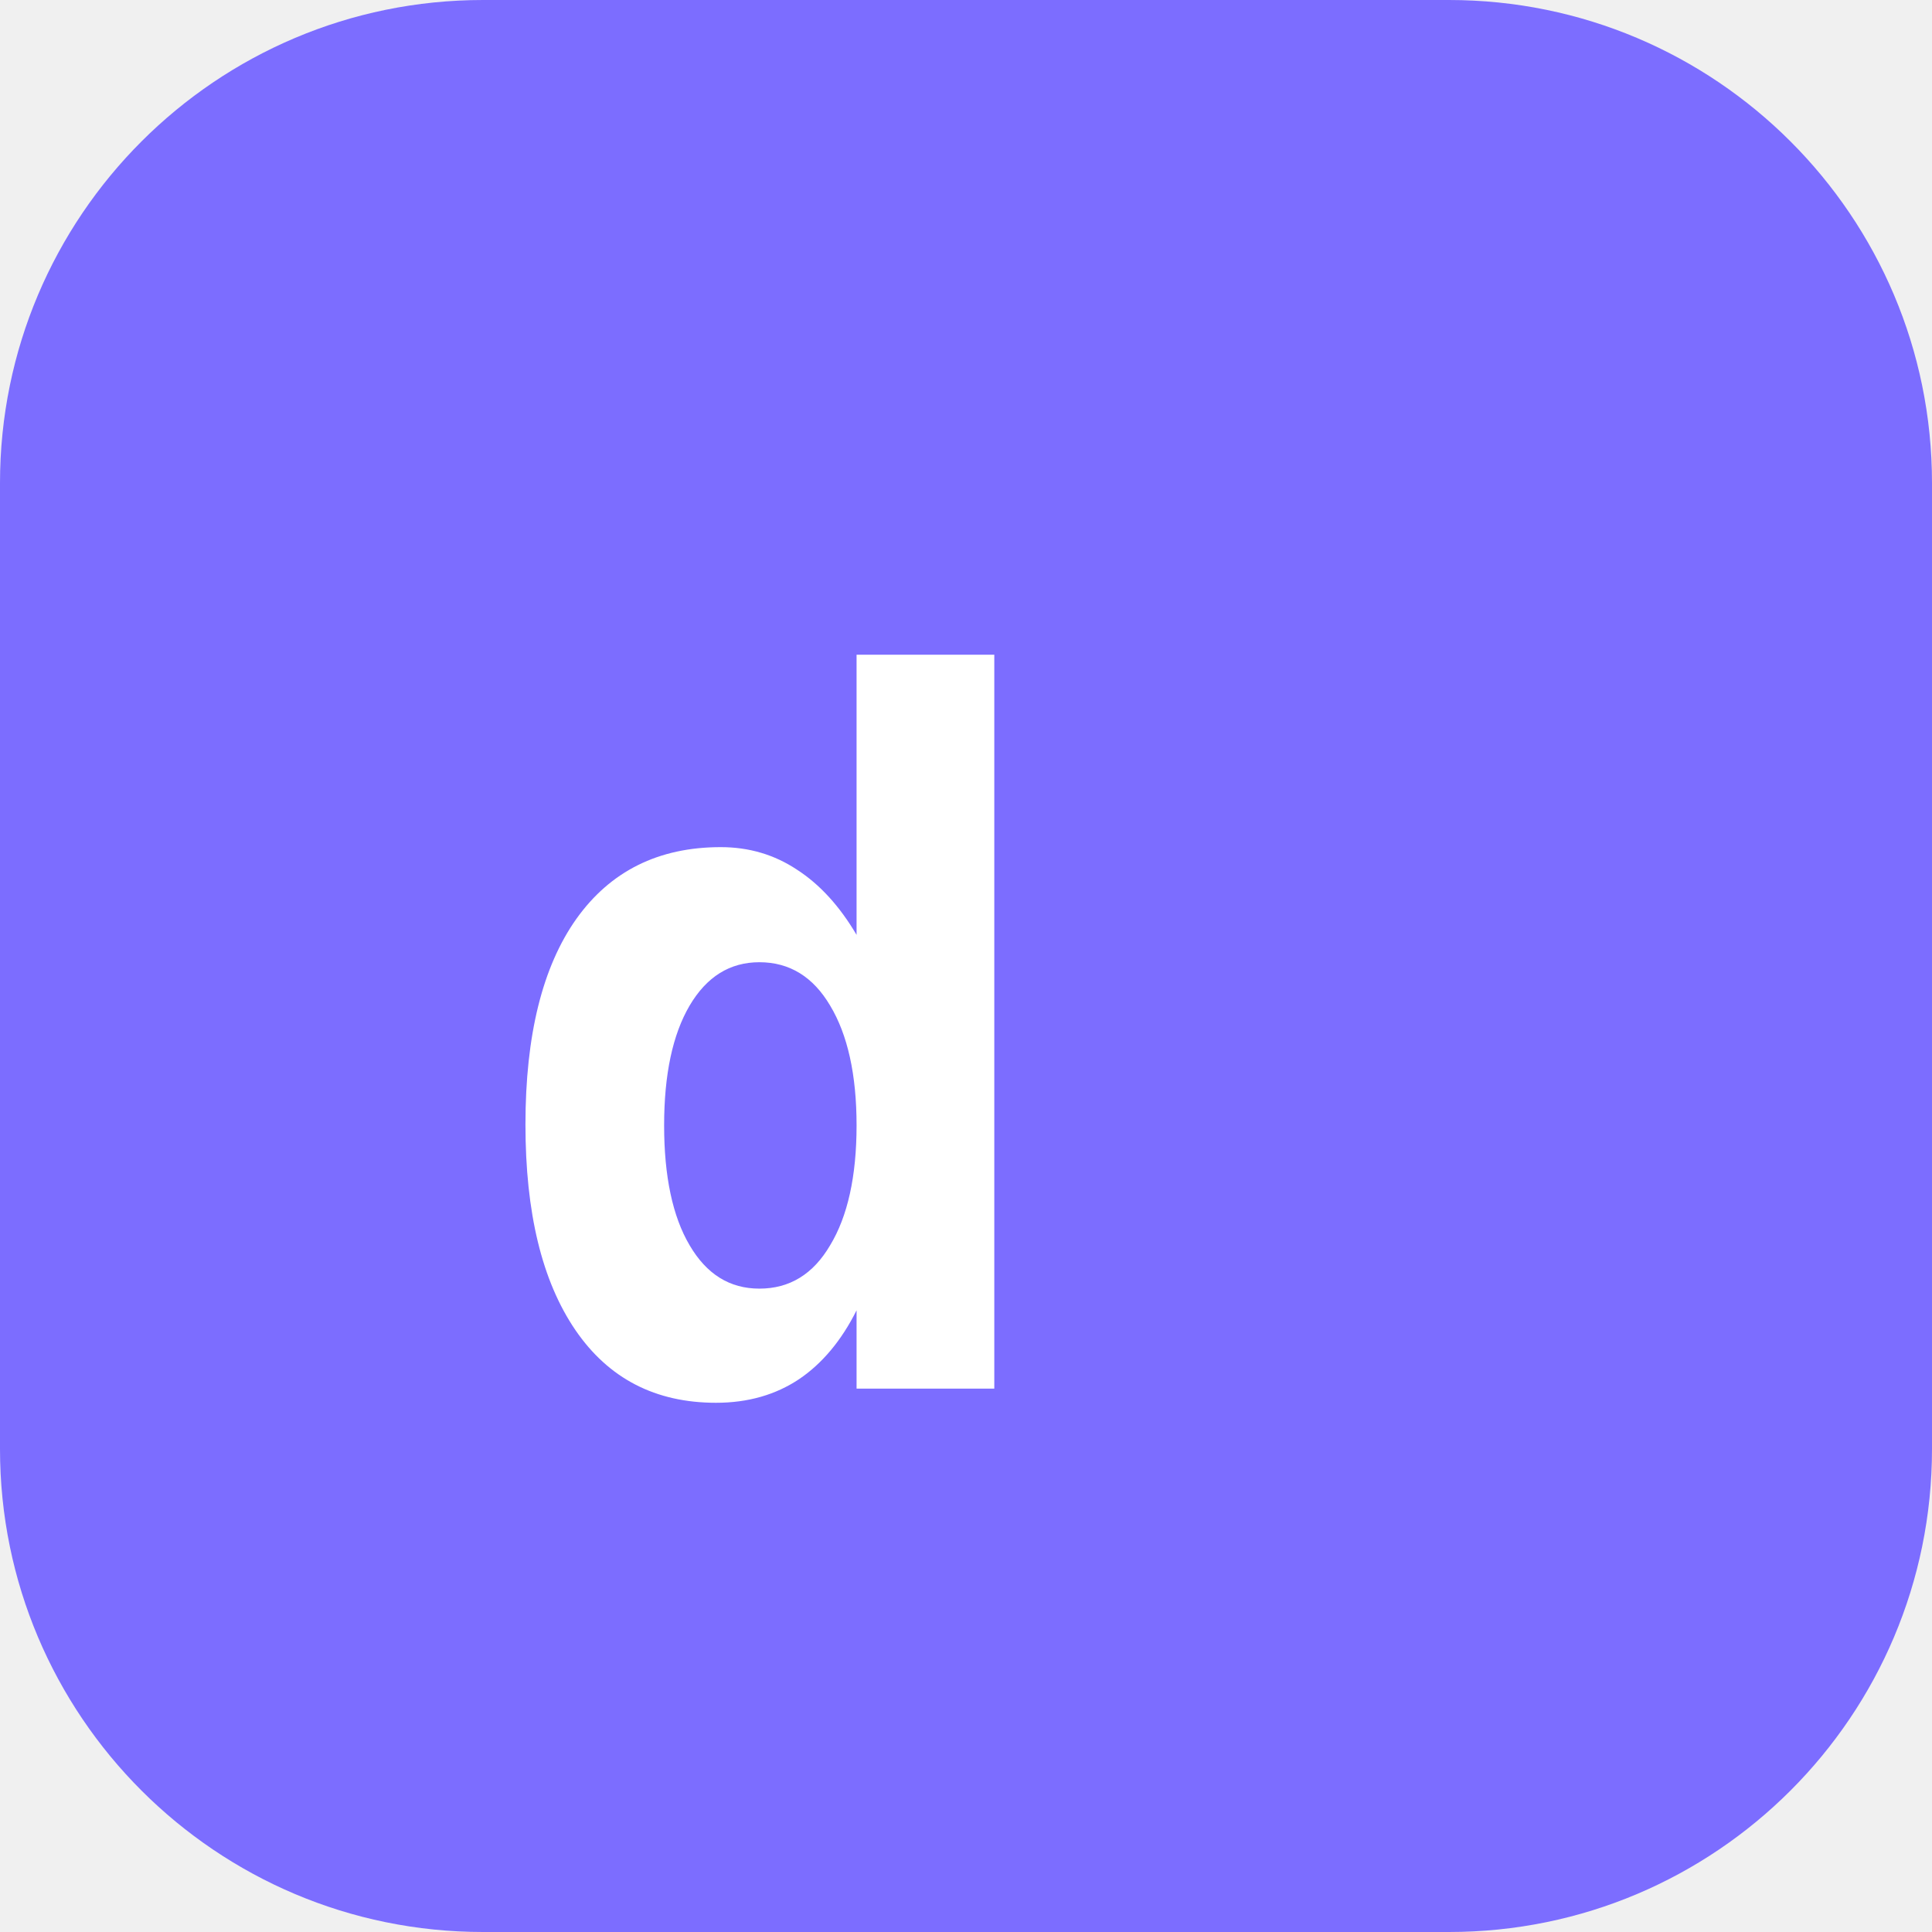
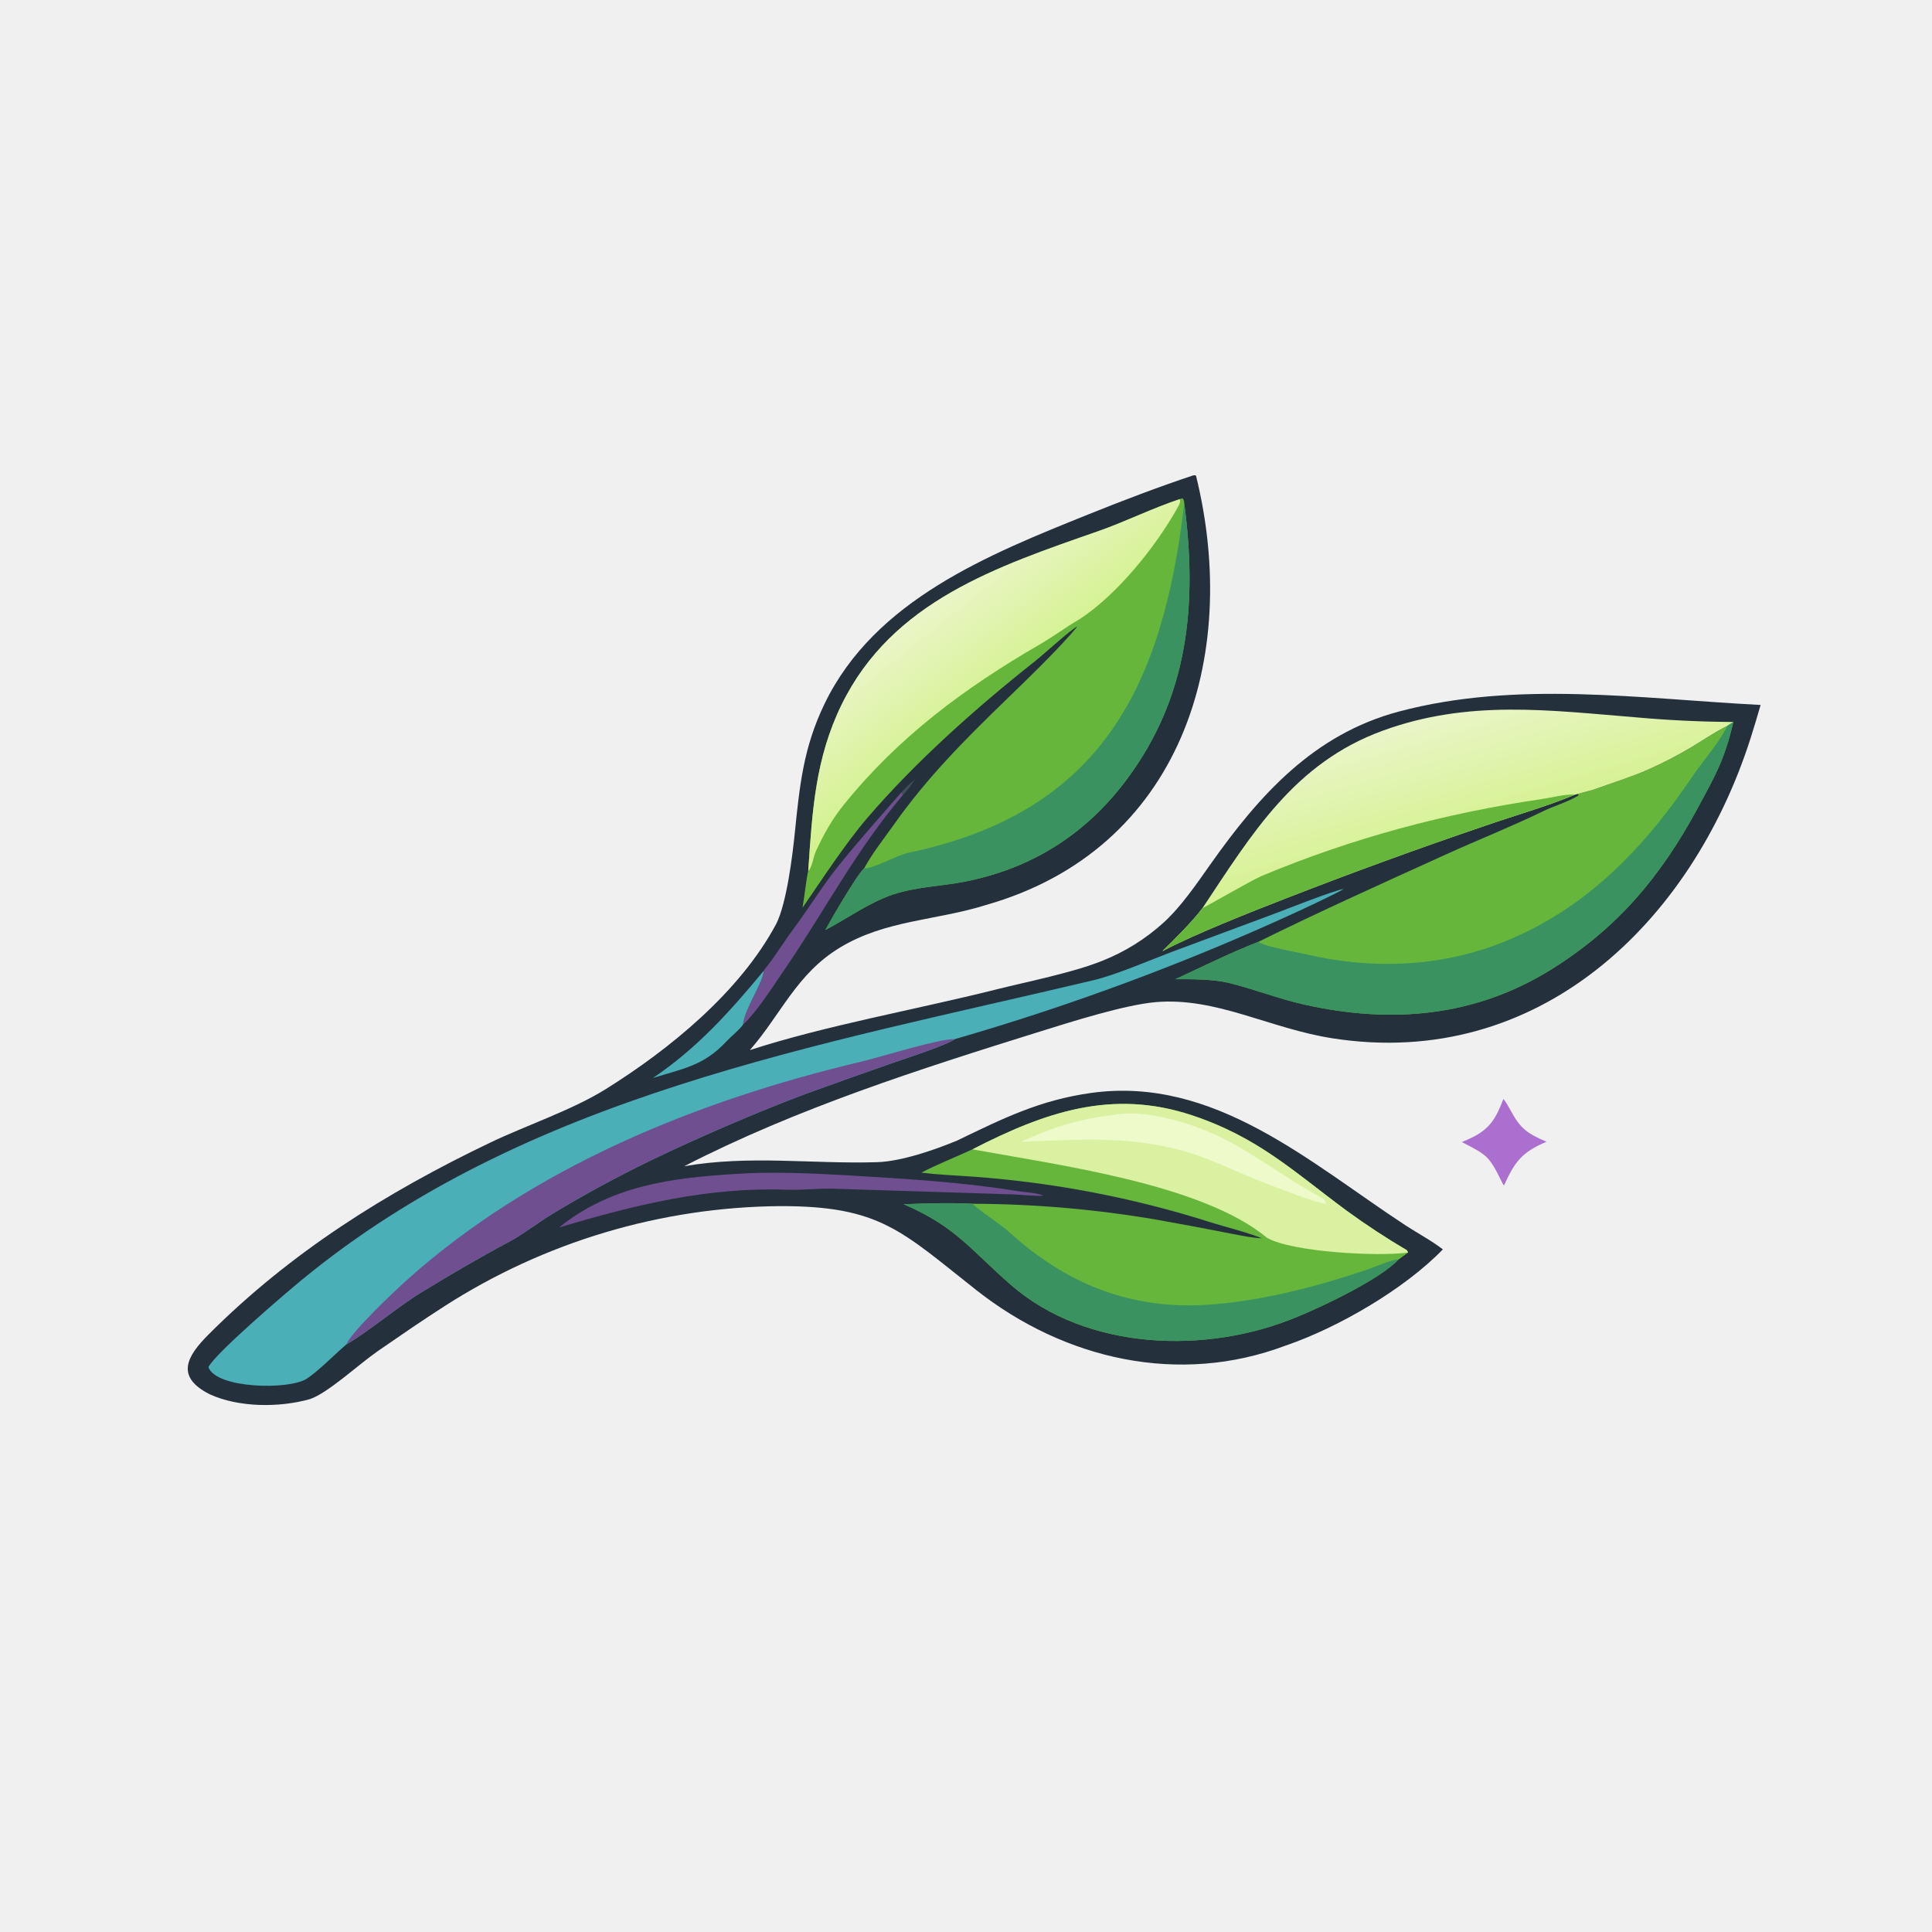
- <svg xmlns="http://www.w3.org/2000/svg" viewBox="0 0 32 32">
-   <rect width="32" height="32" rx="8" fill="#7c6dff" />
-   <text x="8" y="23" font-family="monospace" font-size="16" font-weight="700" fill="white">d</text>
+ <svg xmlns="http://www.w3.org/2000/svg" version="1.1" style="display: block;" viewBox="0 0 2048 2048" width="1024" height="1024" preserveAspectRatio="none">
+   <defs>
+     <linearGradient id="Gradient1" gradientUnits="userSpaceOnUse" x1="1430.78" y1="789.361" x2="1404.49" y2="698.208">
+       <stop class="stop0" offset="0" stop-opacity="1" stop-color="rgb(214,242,147)" />
+       <stop class="stop1" offset="1" stop-opacity="1" stop-color="rgb(234,245,199)" />
+     </linearGradient>
+     <linearGradient id="Gradient2" gradientUnits="userSpaceOnUse" x1="1053.4" y1="684.469" x2="991.668" y2="607.438">
+       <stop class="stop0" offset="0" stop-opacity="1" stop-color="rgb(210,242,140)" />
+       <stop class="stop1" offset="1" stop-opacity="1" stop-color="rgb(235,245,199)" />
+     </linearGradient>
+   </defs>
+   <path transform="translate(-300,-150) scale(1.3)" fill="rgb(36,49,60)" d="M 1203.57 503.061 C 1203.88 503.046 1205.84 502.553 1206.07 503.494 C 1242.48 651.246 1193.81 808.077 1034.72 853.347 C 994.103 866.096 952.919 865.468 915.57 888.12 C 880.228 909.554 867.592 942.682 842.206 971.655 C 904.226 951.536 978.447 938.43 1042.2 922.423 C 1068.2 915.894 1105.44 908.584 1129.61 898.829 C 1148.01 891.537 1164.94 880.982 1179.59 867.67 C 1193.81 854.752 1206.47 836.154 1217.6 820.388 C 1257.45 763.967 1301.78 714.145 1371.39 695.603 C 1467.47 670.011 1568.47 685.187 1666.41 690.221 C 1663.8 699.292 1661.07 708.33 1658.23 717.334 C 1609.98 868.222 1485.13 988.041 1317.59 962.082 C 1265.94 954.079 1222.67 928.328 1173.24 932.534 C 1148.01 934.681 1104.34 948.564 1078.98 956.471 C 980.579 987.151 880.543 1019.12 788.734 1066.32 C 842.424 1057.12 892.234 1064.63 945.743 1063.05 C 965.627 1062.47 992.724 1053.11 1011.27 1045.39 C 1048.61 1027.38 1078.47 1012.45 1120.41 1006.6 C 1220.91 992.572 1299 1063.58 1376.87 1114.56 C 1386.92 1121.15 1397.84 1126.84 1407.31 1134.15 C 1375.91 1166.6 1321.77 1198.05 1279.01 1212.62 C 1192.31 1245.33 1099.11 1224.14 1027.21 1167.61 C 965.956 1119.44 948.79 1098.68 866.719 1098.87 C 769.666 1099.72 674.835 1128.01 593.186 1180.49 C 574.343 1192.6 556.978 1204.57 538.729 1217.17 C 524.016 1227.33 498.072 1251.36 483.596 1256.21 C 458.66 1263.32 425.201 1263.12 401.716 1252.26 C 373.105 1237.84 383.588 1220.85 400.658 1203.73 C 467.586 1136.6 545.886 1087.54 631.063 1046.82 C 659.173 1033.38 697.559 1020.39 724.302 1003.72 C 776.892 970.955 834.152 924.18 863.735 868.693 C 872.192 851.934 876.949 813.399 878.907 794.174 C 882.837 755.607 885.915 724.775 903.249 689.021 C 944.191 604.569 1036.95 567.515 1118.83 534.59 C 1146.51 523.461 1175.28 512.5 1203.57 503.061 z" />
+   <path transform="translate(-300,-150) scale(1.3)" fill="rgb(103,182,60)" d="M 1192.73 522.375 L 1195.06 521.65 C 1196.4 523.938 1196.17 523.129 1196.43 525.597 C 1207.1 607.367 1200.37 683.306 1149.03 751.626 C 1115.62 796.071 1071.77 823.672 1017.14 834.354 C 998.346 838.028 978.008 838.536 959.618 844.549 C 939.926 850.988 921.893 864.262 903.824 873.661 C 907.842 866.074 929.846 828.037 935.305 823.613 C 942.538 810.348 950.853 800.258 959.265 788.328 C 986.42 749.818 1016.56 719.527 1049.98 687.105 C 1065.7 671.86 1096.25 642.538 1109.31 626.105 C 1103.49 629.05 1081.85 648.939 1074.55 654.7 C 1027.1 692.178 977.145 736.641 937.811 782.556 C 920.318 802.977 900.525 833.189 885.163 855.584 C 886.61 847.794 888.312 831.092 889.839 825.499 C 893.077 777.098 895.494 734.023 916.98 690.047 C 958.299 605.476 1044.08 577.241 1126.66 548.374 C 1148.38 540.781 1170.28 529.842 1192.73 522.375 z" />
+   <path transform="translate(-300,-150) scale(1.3)" fill="url(#Gradient2)" d="M 1192.73 522.375 C 1193.6 524.766 1192.75 526.166 1191.2 528.935 C 1173.08 561.486 1141.67 600.274 1111.15 620.242 C 1100.22 626.497 1089.7 634.419 1078.58 640.868 C 1017.35 676.393 963.401 716.251 918.655 771.782 C 909.056 783.694 902.486 795.633 896.059 809.492 C 893.767 814.435 893.035 822.957 889.839 825.499 C 893.077 777.098 895.494 734.023 916.98 690.047 C 958.299 605.476 1044.08 577.241 1126.66 548.374 C 1148.38 540.781 1170.28 529.842 1192.73 522.375 z" />
+   <path transform="translate(-300,-150) scale(1.3)" fill="rgb(58,146,97)" d="M 1196.43 525.597 C 1207.1 607.367 1200.37 683.306 1149.03 751.626 C 1115.62 796.071 1071.77 823.672 1017.14 834.354 C 998.346 838.028 978.008 838.536 959.618 844.549 C 939.926 850.988 921.893 864.262 903.824 873.661 C 907.842 866.074 929.846 828.037 935.305 823.613 C 944.305 823.236 962.089 812.727 971.678 810.714 C 1128.16 777.861 1179.06 676.015 1196.43 525.597 z" />
+   <path transform="translate(-300,-150) scale(1.3)" fill="rgb(103,182,60)" d="M 1023.76 1052.54 C 1082.32 1022.47 1137.3 1003.09 1202.53 1024.74 C 1256.5 1042.65 1285.52 1070.53 1328.61 1102.42 C 1344.56 1114.05 1361.08 1124.9 1378.1 1134.91 L 1378.91 1136.75 C 1377.73 1137.61 1372.17 1141.82 1371.16 1142.37 C 1356.2 1158.48 1308.6 1181.03 1288.51 1189.17 C 1215.24 1219.88 1117.06 1217.11 1055.05 1163.08 C 1022.18 1134.45 1010.11 1115.57 967.702 1097.34 C 986.446 1096.62 1004.86 1096.02 1023.62 1096.95 C 1074.23 1097.1 1124.75 1101.48 1174.63 1110.06 C 1192.66 1113.27 1210.65 1116.63 1228.62 1120.15 C 1236.9 1121.73 1251.74 1124.92 1259.72 1125.12 C 1246.19 1119.64 1231.17 1116.29 1217.18 1111.84 C 1155.11 1092.1 1090.11 1079.69 1025.16 1074.91 C 1010.73 1073.84 996.432 1073.39 982.094 1071.55 C 993.343 1065.57 1011.34 1058.33 1023.76 1052.54 z" />
+   <path transform="translate(-300,-150) scale(1.3)" fill="rgb(219,241,162)" d="M 1023.76 1052.54 C 1082.32 1022.47 1137.3 1003.09 1202.53 1024.74 C 1256.5 1042.65 1285.52 1070.53 1328.61 1102.42 C 1344.56 1114.05 1361.08 1124.9 1378.1 1134.91 L 1378.91 1136.75 C 1354.14 1140.16 1284.59 1136.38 1263.99 1124.76 C 1210.94 1080.57 1092.24 1065.25 1023.76 1052.54 z" />
+   <path transform="translate(-300,-150) scale(1.3)" fill="rgb(238,250,201)" d="M 1139.62 1024.37 C 1168.87 1019.28 1211.08 1033.82 1236.7 1048.17 C 1259.91 1061.17 1283.59 1078.57 1307.26 1091.45 C 1310.31 1093.11 1311.4 1093.84 1311.96 1097 L 1312.97 1096.76 C 1307.61 1098 1270.82 1083.26 1262.76 1080.22 C 1243.61 1073.06 1222.35 1062.32 1203.23 1056.2 C 1155.46 1040.91 1111.66 1044.61 1063.36 1046.45 C 1090.49 1034.01 1110.3 1027.91 1139.62 1024.37 z" />
+   <path transform="translate(-300,-150) scale(1.3)" fill="rgb(58,146,97)" d="M 967.702 1097.34 C 986.446 1096.62 1004.86 1096.02 1023.62 1096.95 C 1033.1 1105.4 1045.5 1112.61 1054.48 1120.74 C 1100.28 1162.2 1152.51 1183.34 1215 1179.33 C 1258.32 1176.54 1303.49 1164.82 1344.73 1150.95 C 1350.6 1148.98 1366.26 1142.01 1371.16 1142.37 C 1356.2 1158.48 1308.6 1181.03 1288.51 1189.17 C 1215.24 1219.88 1117.06 1217.11 1055.05 1163.08 C 1022.18 1134.45 1010.11 1115.57 967.702 1097.34 z" />
+   <path transform="translate(-300,-150) scale(1.3)" fill="rgb(103,182,60)" d="M 1639.13 707.346 C 1639.96 706.576 1643.02 704.797 1644.15 704.095 C 1636.92 735.171 1629.53 747.58 1614.81 774.829 C 1584.98 830.049 1549.71 872.228 1495.87 905.766 C 1433.14 944.838 1365.03 950.388 1294.07 934.474 C 1272.52 929.643 1253.25 921.769 1232.11 916.705 C 1219.9 913.781 1201.97 913.774 1189.16 913.835 C 1211.8 903.42 1233.38 892.558 1256.73 883.424 C 1306.8 858.641 1359.27 835.07 1410.16 811.941 C 1436.25 800.083 1463.07 789.513 1488.91 776.934 C 1498.33 772.347 1508.93 769.509 1517.94 763.97 L 1517.53 762.73 C 1518.58 762.259 1527.64 760.162 1530.41 759.162 C 1544.97 753.904 1560.84 749.029 1574.95 742.785 C 1586.76 737.512 1598.26 731.563 1609.39 724.969 C 1617.98 719.79 1629.47 712.103 1638.16 707.812 L 1639.13 707.346 z" />
+   <path transform="translate(-300,-150) scale(1.3)" fill="rgb(58,146,97)" d="M 1639.13 707.346 C 1639.96 706.576 1643.02 704.797 1644.15 704.095 C 1636.92 735.171 1629.53 747.58 1614.81 774.829 C 1584.98 830.049 1549.71 872.228 1495.87 905.766 C 1433.14 944.838 1365.03 950.388 1294.07 934.474 C 1272.52 929.643 1253.25 921.769 1232.11 916.705 C 1219.9 913.781 1201.97 913.774 1189.16 913.835 C 1211.8 903.42 1233.38 892.558 1256.73 883.424 C 1264.34 887.906 1286.56 891.387 1296.02 893.59 C 1348.49 905.926 1403.63 904.065 1453.93 884.622 C 1521.98 858.321 1570.35 808.478 1610.33 749.146 C 1618.3 737.317 1633.59 719.708 1639.13 707.346 z" />
+   <path transform="translate(-300,-150) scale(1.3)" fill="rgb(74,175,183)" d="M 513.046 1211.78 C 504.306 1219.21 489.685 1234.07 480.711 1239.73 C 466.153 1248.91 406.923 1247.75 400.713 1230.15 C 406.57 1218.64 463.26 1170.24 476.178 1159.58 C 660.104 1007.83 897.403 968.175 1122.24 914.701 C 1140.92 910.258 1167.56 898.631 1186.33 891.553 L 1270.78 860.138 C 1281.84 855.984 1316.31 842.247 1326.34 840.23 C 1323 842.905 1291.29 857.579 1285.48 860.249 C 1196.13 901.158 1103.87 935.395 1009.46 962.68 C 1001.98 967.901 969.599 978.319 959.516 981.816 C 935.517 990.18 911.571 998.695 887.68 1007.36 C 848.737 1021.91 798.017 1043.86 760.758 1061.93 C 733.504 1075.17 706.873 1089.65 680.947 1105.33 C 670.845 1111.51 655.84 1122.66 646.837 1127.46 C 621.265 1141.09 598.801 1154.25 574.156 1169.34 C 554.566 1181.33 531.192 1201.25 513.046 1211.78 z" />
+   <path transform="translate(-300,-150) scale(1.3)" fill="rgb(111,79,144)" d="M 513.046 1211.78 C 517.978 1200.65 553.079 1167.62 562.765 1158.94 C 665.561 1066.89 799.906 1012.62 932.796 981.148 C 947.518 977.661 997.039 962.121 1009.46 962.68 C 1001.98 967.901 969.599 978.319 959.516 981.816 C 935.517 990.18 911.571 998.695 887.68 1007.36 C 848.737 1021.91 798.017 1043.86 760.758 1061.93 C 733.504 1075.17 706.873 1089.65 680.947 1105.33 C 670.845 1111.51 655.84 1122.66 646.837 1127.46 C 621.265 1141.09 598.801 1154.25 574.156 1169.34 C 554.566 1181.33 531.192 1201.25 513.046 1211.78 z" />
+   <path transform="translate(-300,-150) scale(1.3)" fill="url(#Gradient1)" d="M 1211.32 855.842 C 1251.68 795.166 1286.2 737.524 1358.18 711.231 C 1428.33 685.608 1494.11 694.611 1565.93 700.413 C 1591.94 702.725 1618.04 703.953 1644.15 704.095 C 1643.02 704.797 1639.96 706.576 1639.13 707.346 L 1638.16 707.812 C 1629.47 712.103 1617.98 719.79 1609.39 724.969 C 1598.26 731.563 1586.76 737.512 1574.95 742.785 C 1560.84 749.029 1544.97 753.904 1530.41 759.162 C 1527.64 760.162 1518.58 762.259 1517.53 762.73 L 1515.39 763.291 C 1491.78 773.076 1465.76 780.396 1441.38 788.859 C 1387.12 807.307 1333.26 826.935 1279.86 847.728 C 1253.28 857.991 1203.78 877.568 1178.53 891.038 C 1189.09 880.588 1202.35 867.64 1211.32 855.842 z" />
+   <path transform="translate(-300,-150) scale(1.3)" fill="rgb(103,182,60)" d="M 1211.32 855.842 C 1212.67 855.638 1251.13 833.162 1259.86 829.516 C 1333.69 798.67 1409.08 778.535 1488.18 766.913 C 1497.15 765.595 1506.04 762.928 1515.39 763.291 C 1491.78 773.076 1465.76 780.396 1441.38 788.859 C 1387.12 807.307 1333.26 826.935 1279.86 847.728 C 1253.28 857.991 1203.78 877.568 1178.53 891.038 C 1189.09 880.588 1202.35 867.64 1211.32 855.842 z" />
+   <path transform="translate(-300,-150) scale(1.3)" fill="rgb(111,79,144)" d="M 831.489 1072.59 C 860.198 1070.55 896.128 1072.23 924.937 1073.96 C 969.356 1076.65 1015.47 1079.28 1059.37 1086.47 C 1065.06 1087.41 1076.91 1088.04 1081.51 1090.3 C 1078.86 1091.08 1061.08 1089.44 1056.99 1089.32 L 909.751 1084.66 C 897.65 1084.36 884.89 1085.93 872.681 1085.51 C 807.249 1083.24 749.032 1097.82 686.735 1116.21 C 729.108 1081.97 779.073 1075.71 831.489 1072.59 z" />
+   <path transform="translate(-300,-150) scale(1.3)" fill="rgb(111,79,144)" d="M 965.7 761.538 L 967.205 763.396 C 927.696 810.155 903.7 857.607 869.551 907.372 C 860.115 921.123 848.184 939.963 836.502 951.145 C 838.471 936.822 853.056 916.72 853.53 906.951 C 854.149 905.826 859.178 899.527 860.329 897.899 C 866.377 889.344 872.25 880.256 878.477 871.87 C 890.735 855.361 902.29 836.476 915.156 820.567 C 931.24 800.679 948.843 780.85 965.7 761.538 z" />
+   <path transform="translate(-300,-150) scale(1.3)" fill="rgb(74,175,183)" d="M 853.53 906.951 C 853.056 916.72 838.471 936.822 836.502 951.145 C 832.284 956.478 827.049 960.306 822.869 964.799 C 804.752 984.271 787.94 986.716 763.188 994.392 C 799.412 969.985 826.037 940.138 853.53 906.951 z" />
+   <path transform="translate(-300,-150) scale(1.3)" fill="rgb(64,79,89)" d="M 965.7 761.538 C 969.984 757.021 972.328 754.659 977.162 750.631 C 973.838 755.342 971.3 759.294 967.205 763.396 L 965.7 761.538 z" />
+   <path transform="translate(-300,-150) scale(1.3)" fill="rgb(171,111,207)" d="M 1456.62 1011.54 C 1458.28 1013.07 1461.09 1018.2 1462.23 1020.31 C 1470.63 1035.91 1475.98 1039.47 1491.76 1046.38 C 1471.49 1055.08 1466.05 1062.57 1457.18 1082 C 1456.12 1080.79 1456.54 1081.42 1455.84 1080.01 C 1444.8 1057.66 1443.74 1057.52 1422.78 1046.63 C 1424.8 1045.79 1426.8 1044.93 1428.79 1044.03 C 1445.53 1036.46 1450.56 1027.48 1456.62 1011.54 z" />
</svg>
